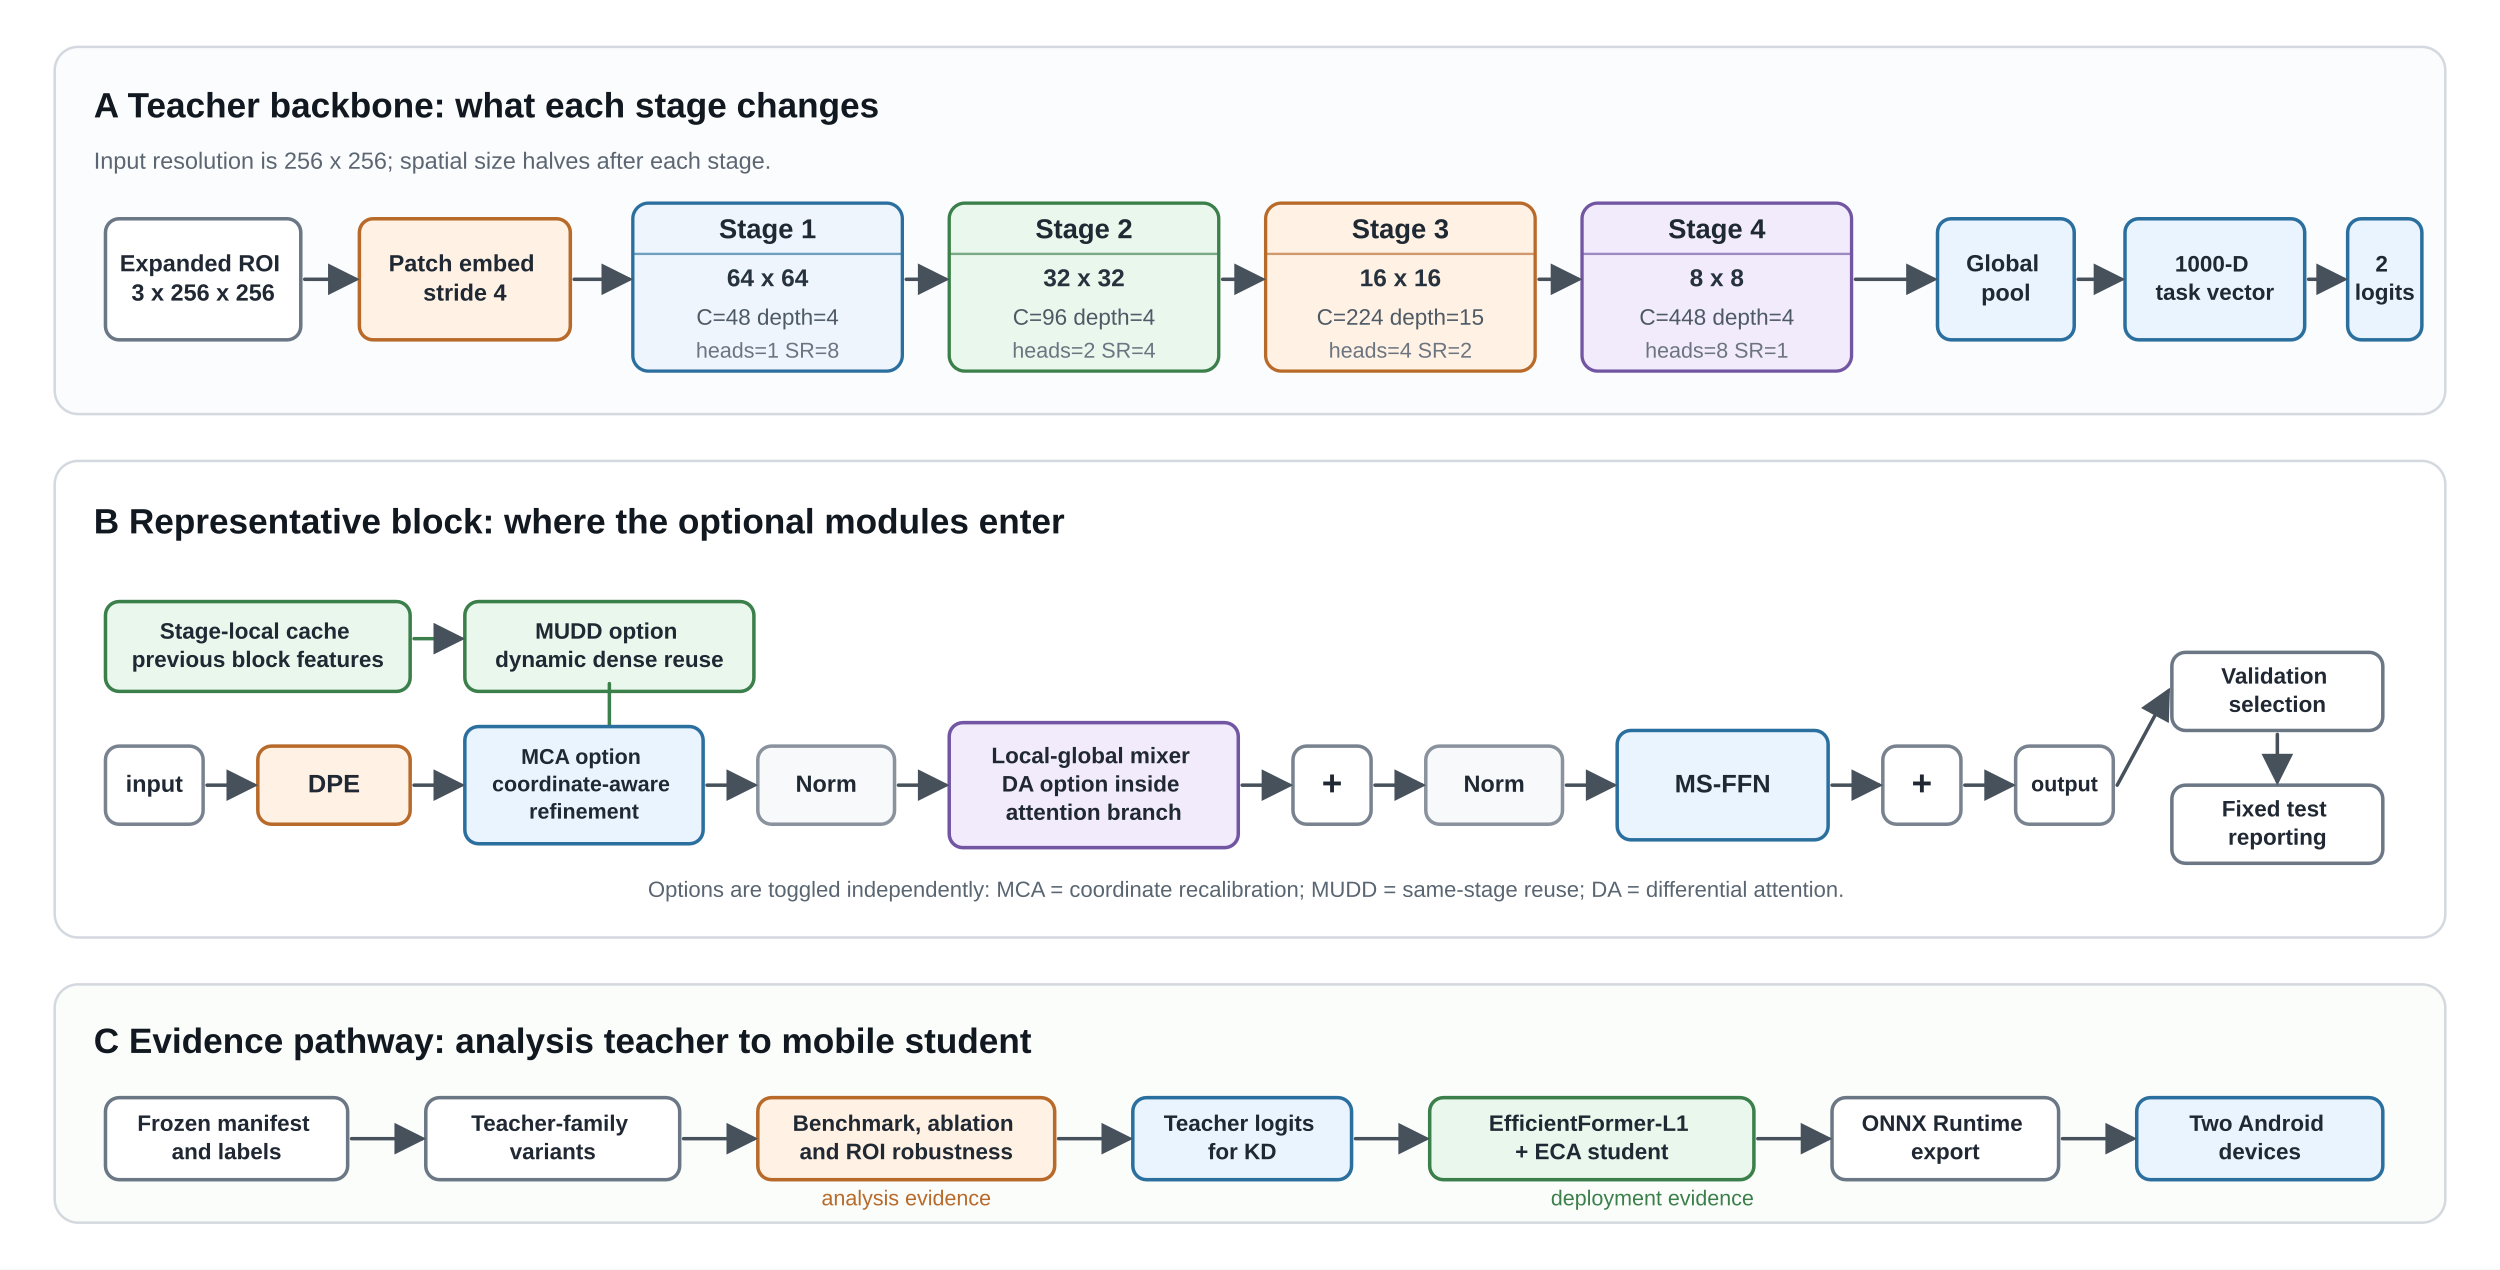
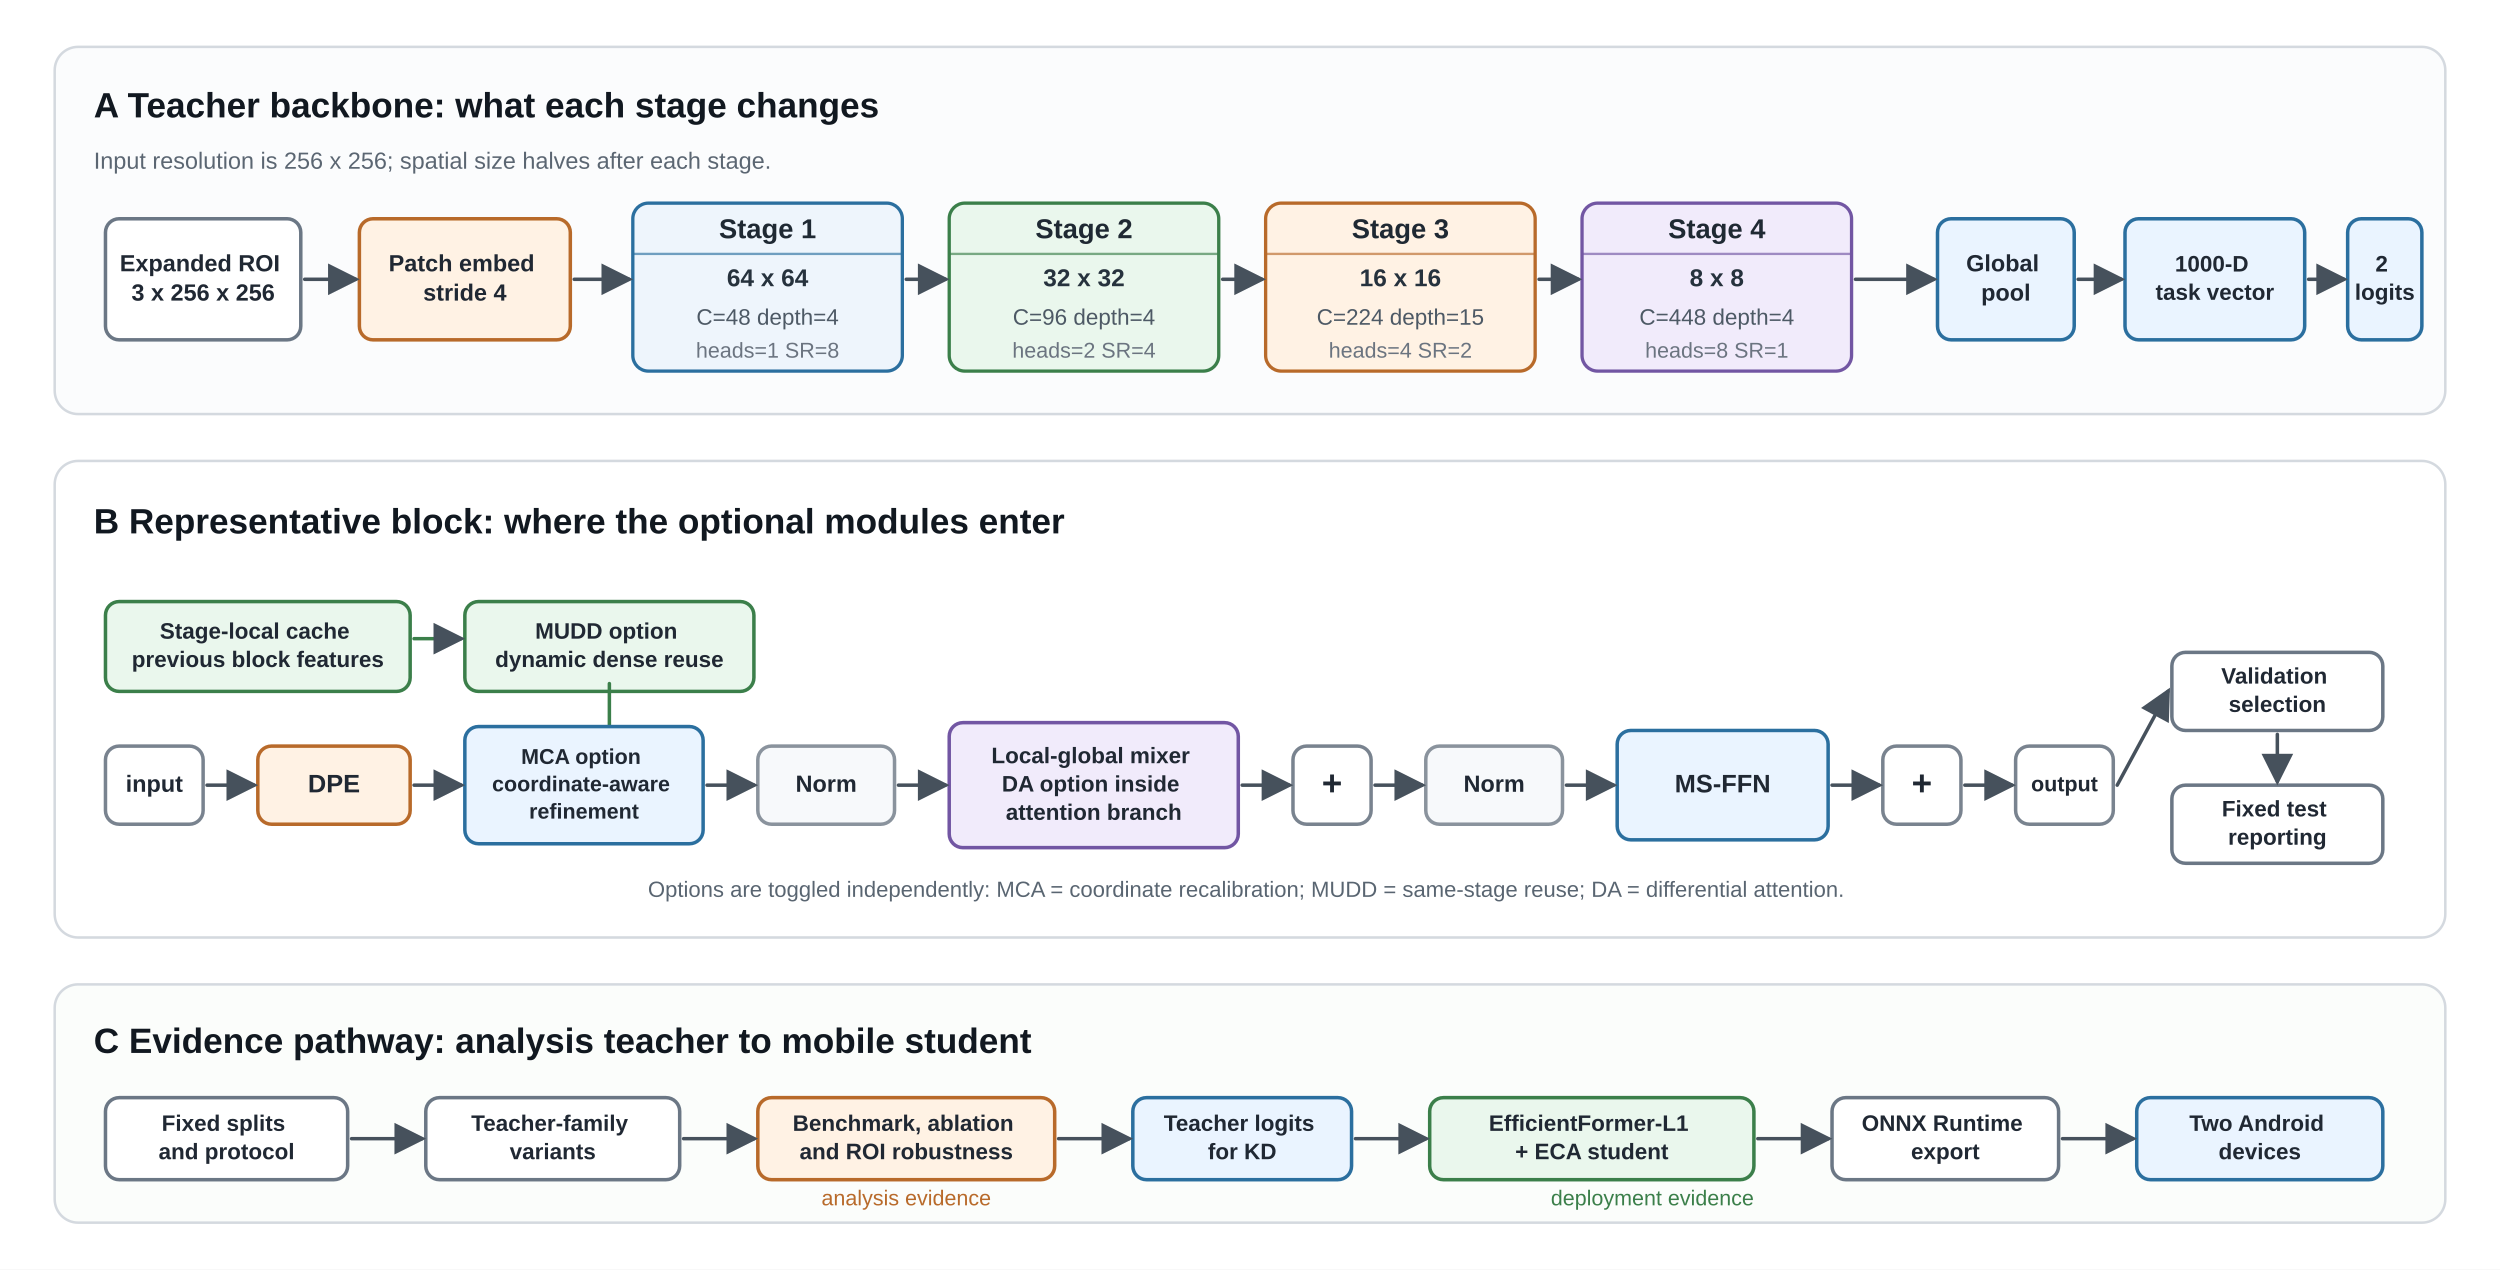
<svg xmlns="http://www.w3.org/2000/svg" width="1280" height="650" viewBox="0 0 1280 650">
  <defs>
    <marker id="arrow" markerWidth="9" markerHeight="9" refX="7.8" refY="4.5" orient="auto">
      <path d="M0,0 L9,4.5 L0,9 Z" fill="#46515c" />
    </marker>
    <style>
    text { font-family: Arial, Helvetica, sans-serif; }
  </style>
  </defs>
  <rect x="0" y="0" width="1280" height="650" fill="#ffffff" />
  <rect class="" x="28" y="24" width="1224" height="188" rx="12" fill="#fbfcfd" stroke="#d4d9df" stroke-width="1.3" />
  <text x="48" y="55.0" text-anchor="start" dominant-baseline="middle" font-size="18" font-weight="700" fill="#111820">
    <tspan x="48" dy="0">A  Teacher backbone: what each stage changes</tspan>
  </text>
  <text x="48" y="83.0" text-anchor="start" dominant-baseline="middle" font-size="12" font-weight="400" fill="#5b6672">
    <tspan x="48" dy="0">Input resolution is 256 x 256; spatial size halves after each stage.</tspan>
  </text>
  <rect class="" x="54" y="112" width="100" height="62" rx="7" fill="#ffffff" stroke="#6b7785" stroke-width="1.8" />
  <text x="104.0" y="135.5" text-anchor="middle" dominant-baseline="middle" font-size="12" font-weight="600" fill="#202833">
    <tspan x="104.0" dy="0">Expanded ROI</tspan>
    <tspan x="104.0" dy="15">3 x 256 x 256</tspan>
  </text>
  <rect class="" x="184" y="112" width="108" height="62" rx="7" fill="#fff2e4" stroke="#b86a2a" stroke-width="1.8" />
  <text x="238.0" y="135.5" text-anchor="middle" dominant-baseline="middle" font-size="12" font-weight="600" fill="#202833">
    <tspan x="238.0" dy="0">Patch embed</tspan>
    <tspan x="238.0" dy="15">stride 4</tspan>
  </text>
  <rect class="" x="324" y="104" width="138" height="86" rx="8" fill="#eef5fc" stroke="#2b6f9f" stroke-width="1.7" />
  <line x1="324" y1="130" x2="462" y2="130" stroke="#2b6f9f" stroke-width="1.2" opacity="0.65" />
  <text x="393" y="118.0" text-anchor="middle" dominant-baseline="middle" font-size="14" font-weight="700" fill="#1f2933">
    <tspan x="393" dy="0">Stage 1</tspan>
  </text>
  <text x="393" y="143.0" text-anchor="middle" dominant-baseline="middle" font-size="12.5" font-weight="700" fill="#26323d">
    <tspan x="393" dy="0">64 x 64</tspan>
  </text>
  <text x="393" y="163.0" text-anchor="middle" dominant-baseline="middle" font-size="11.5" font-weight="400" fill="#4d5965">
    <tspan x="393" dy="0">C=48  depth=4</tspan>
  </text>
  <text x="393" y="180.0" text-anchor="middle" dominant-baseline="middle" font-size="11" font-weight="400" fill="#6b7480">
    <tspan x="393" dy="0">heads=1  SR=8</tspan>
  </text>
  <rect class="" x="486" y="104" width="138" height="86" rx="8" fill="#eaf7ed" stroke="#3b7f4a" stroke-width="1.7" />
  <line x1="486" y1="130" x2="624" y2="130" stroke="#3b7f4a" stroke-width="1.2" opacity="0.65" />
  <text x="555" y="118.0" text-anchor="middle" dominant-baseline="middle" font-size="14" font-weight="700" fill="#1f2933">
    <tspan x="555" dy="0">Stage 2</tspan>
  </text>
  <text x="555" y="143.0" text-anchor="middle" dominant-baseline="middle" font-size="12.5" font-weight="700" fill="#26323d">
    <tspan x="555" dy="0">32 x 32</tspan>
  </text>
  <text x="555" y="163.0" text-anchor="middle" dominant-baseline="middle" font-size="11.5" font-weight="400" fill="#4d5965">
    <tspan x="555" dy="0">C=96  depth=4</tspan>
  </text>
  <text x="555" y="180.0" text-anchor="middle" dominant-baseline="middle" font-size="11" font-weight="400" fill="#6b7480">
    <tspan x="555" dy="0">heads=2  SR=4</tspan>
  </text>
  <rect class="" x="648" y="104" width="138" height="86" rx="8" fill="#fff2e4" stroke="#b86a2a" stroke-width="1.7" />
  <line x1="648" y1="130" x2="786" y2="130" stroke="#b86a2a" stroke-width="1.2" opacity="0.65" />
  <text x="717" y="118.0" text-anchor="middle" dominant-baseline="middle" font-size="14" font-weight="700" fill="#1f2933">
    <tspan x="717" dy="0">Stage 3</tspan>
  </text>
  <text x="717" y="143.0" text-anchor="middle" dominant-baseline="middle" font-size="12.5" font-weight="700" fill="#26323d">
    <tspan x="717" dy="0">16 x 16</tspan>
  </text>
  <text x="717" y="163.0" text-anchor="middle" dominant-baseline="middle" font-size="11.5" font-weight="400" fill="#4d5965">
    <tspan x="717" dy="0">C=224  depth=15</tspan>
  </text>
  <text x="717" y="180.0" text-anchor="middle" dominant-baseline="middle" font-size="11" font-weight="400" fill="#6b7480">
    <tspan x="717" dy="0">heads=4  SR=2</tspan>
  </text>
  <rect class="" x="810" y="104" width="138" height="86" rx="8" fill="#f1ebfb" stroke="#7256a3" stroke-width="1.7" />
  <line x1="810" y1="130" x2="948" y2="130" stroke="#7256a3" stroke-width="1.2" opacity="0.65" />
  <text x="879" y="118.0" text-anchor="middle" dominant-baseline="middle" font-size="14" font-weight="700" fill="#1f2933">
    <tspan x="879" dy="0">Stage 4</tspan>
  </text>
  <text x="879" y="143.0" text-anchor="middle" dominant-baseline="middle" font-size="12.5" font-weight="700" fill="#26323d">
    <tspan x="879" dy="0">8 x 8</tspan>
  </text>
  <text x="879" y="163.0" text-anchor="middle" dominant-baseline="middle" font-size="11.5" font-weight="400" fill="#4d5965">
    <tspan x="879" dy="0">C=448  depth=4</tspan>
  </text>
  <text x="879" y="180.0" text-anchor="middle" dominant-baseline="middle" font-size="11" font-weight="400" fill="#6b7480">
    <tspan x="879" dy="0">heads=8  SR=1</tspan>
  </text>
  <rect class="" x="992" y="112" width="70" height="62" rx="7" fill="#eaf4ff" stroke="#2b6f9f" stroke-width="1.8" />
  <text x="1027.0" y="135.5" text-anchor="middle" dominant-baseline="middle" font-size="12" font-weight="600" fill="#202833">
    <tspan x="1027.0" dy="0">Global</tspan>
    <tspan x="1027.0" dy="15">pool</tspan>
  </text>
  <rect class="" x="1088" y="112" width="92" height="62" rx="7" fill="#eaf4ff" stroke="#2b6f9f" stroke-width="1.8" />
  <text x="1134.0" y="135.75" text-anchor="middle" dominant-baseline="middle" font-size="11.5" font-weight="600" fill="#202833">
    <tspan x="1134.0" dy="0">1000-D</tspan>
    <tspan x="1134.0" dy="14.5">task vector</tspan>
  </text>
  <rect class="" x="1202" y="112" width="38" height="62" rx="7" fill="#eaf4ff" stroke="#2b6f9f" stroke-width="1.8" />
  <text x="1221.0" y="135.75" text-anchor="middle" dominant-baseline="middle" font-size="11.5" font-weight="700" fill="#202833">
    <tspan x="1221.0" dy="0">2</tspan>
    <tspan x="1221.0" dy="14.5">logits</tspan>
  </text>
  <line x1="156" y1="143" x2="182" y2="143" stroke="#46515c" stroke-width="1.8" stroke-linecap="round" marker-end="url(#arrow)" />
  <line x1="294" y1="143" x2="322" y2="143" stroke="#46515c" stroke-width="1.8" stroke-linecap="round" marker-end="url(#arrow)" />
  <line x1="464" y1="143" x2="484" y2="143" stroke="#46515c" stroke-width="1.8" stroke-linecap="round" marker-end="url(#arrow)" />
  <line x1="626" y1="143" x2="646" y2="143" stroke="#46515c" stroke-width="1.8" stroke-linecap="round" marker-end="url(#arrow)" />
  <line x1="788" y1="143" x2="808" y2="143" stroke="#46515c" stroke-width="1.8" stroke-linecap="round" marker-end="url(#arrow)" />
  <line x1="950" y1="143" x2="990" y2="143" stroke="#46515c" stroke-width="1.8" stroke-linecap="round" marker-end="url(#arrow)" />
  <line x1="1064" y1="143" x2="1086" y2="143" stroke="#46515c" stroke-width="1.8" stroke-linecap="round" marker-end="url(#arrow)" />
  <line x1="1182" y1="143" x2="1200" y2="143" stroke="#46515c" stroke-width="1.8" stroke-linecap="round" marker-end="url(#arrow)" />
  <rect class="" x="28" y="236" width="1224" height="244" rx="12" fill="#ffffff" stroke="#d4d9df" stroke-width="1.3" />
  <text x="48" y="268.0" text-anchor="start" dominant-baseline="middle" font-size="18" font-weight="700" fill="#111820">
    <tspan x="48" dy="0">B  Representative block: where the optional modules enter</tspan>
  </text>
  <rect class="" x="54" y="308" width="156" height="46" rx="7" fill="#eaf7ed" stroke="#3b7f4a" stroke-width="1.8" />
  <text x="132.0" y="323.75" text-anchor="middle" dominant-baseline="middle" font-size="11.5" font-weight="600" fill="#202833">
    <tspan x="132.0" dy="0">Stage-local cache</tspan>
    <tspan x="132.0" dy="14.5">previous block features</tspan>
  </text>
  <rect class="" x="238" y="308" width="148" height="46" rx="7" fill="#eaf7ed" stroke="#3b7f4a" stroke-width="1.8" />
  <text x="312.0" y="323.75" text-anchor="middle" dominant-baseline="middle" font-size="11.5" font-weight="700" fill="#202833">
    <tspan x="312.0" dy="0">MUDD option</tspan>
    <tspan x="312.0" dy="14.5">dynamic dense reuse</tspan>
  </text>
  <line x1="212" y1="327" x2="236" y2="327" stroke="#3b7f4a" stroke-width="1.8" stroke-linecap="round" marker-end="url(#arrow)" />
  <line x1="312" y1="350" x2="312" y2="396" stroke="#3b7f4a" stroke-width="1.8" stroke-linecap="round" marker-end="url(#arrow)" />
  <rect class="" x="54" y="382" width="50" height="40" rx="7" fill="#ffffff" stroke="#79838f" stroke-width="1.8" />
  <text x="79.0" y="402.0" text-anchor="middle" dominant-baseline="middle" font-size="12" font-weight="600" fill="#202833">
    <tspan x="79.0" dy="0">input</tspan>
  </text>
  <rect class="" x="132" y="382" width="78" height="40" rx="7" fill="#fff2e4" stroke="#b86a2a" stroke-width="1.8" />
  <text x="171.0" y="402.0" text-anchor="middle" dominant-baseline="middle" font-size="13" font-weight="600" fill="#202833">
    <tspan x="171.0" dy="0">DPE</tspan>
  </text>
  <rect class="" x="238" y="372" width="122" height="60" rx="7" fill="#eaf4ff" stroke="#2b6f9f" stroke-width="1.8" />
  <text x="299.0" y="388.0" text-anchor="middle" dominant-baseline="middle" font-size="11" font-weight="700" fill="#202833">
    <tspan x="299.0" dy="0">MCA option</tspan>
    <tspan x="299.0" dy="14">coordinate-aware</tspan>
    <tspan x="299.0" dy="14">refinement</tspan>
  </text>
  <rect class="" x="388" y="382" width="70" height="40" rx="7" fill="#f7f9fb" stroke="#8a939d" stroke-width="1.8" />
  <text x="423.0" y="402.0" text-anchor="middle" dominant-baseline="middle" font-size="12" font-weight="600" fill="#202833">
    <tspan x="423.0" dy="0">Norm</tspan>
  </text>
  <rect class="" x="486" y="370" width="148" height="64" rx="7" fill="#f1ebfb" stroke="#7256a3" stroke-width="1.8" />
  <text x="560.0" y="387.5" text-anchor="middle" dominant-baseline="middle" font-size="11.5" font-weight="700" fill="#202833">
    <tspan x="560.0" dy="0">Local-global mixer</tspan>
    <tspan x="560.0" dy="14.5">DA option inside</tspan>
    <tspan x="560.0" dy="14.5">attention branch</tspan>
  </text>
  <rect class="" x="662" y="382" width="40" height="40" rx="7" fill="#ffffff" stroke="#79838f" stroke-width="1.8" />
  <text x="682.0" y="402.0" text-anchor="middle" dominant-baseline="middle" font-size="18" font-weight="600" fill="#202833">
    <tspan x="682.0" dy="0">+</tspan>
  </text>
  <rect class="" x="730" y="382" width="70" height="40" rx="7" fill="#f7f9fb" stroke="#8a939d" stroke-width="1.8" />
  <text x="765.0" y="402.0" text-anchor="middle" dominant-baseline="middle" font-size="12" font-weight="600" fill="#202833">
    <tspan x="765.0" dy="0">Norm</tspan>
  </text>
  <rect class="" x="828" y="374" width="108" height="56" rx="7" fill="#eaf4ff" stroke="#2b6f9f" stroke-width="1.8" />
  <text x="882.0" y="402.0" text-anchor="middle" dominant-baseline="middle" font-size="13" font-weight="700" fill="#202833">
    <tspan x="882.0" dy="0">MS-FFN</tspan>
  </text>
  <rect class="" x="964" y="382" width="40" height="40" rx="7" fill="#ffffff" stroke="#79838f" stroke-width="1.8" />
  <text x="984.0" y="402.0" text-anchor="middle" dominant-baseline="middle" font-size="18" font-weight="600" fill="#202833">
    <tspan x="984.0" dy="0">+</tspan>
  </text>
  <rect class="" x="1032" y="382" width="50" height="40" rx="7" fill="#ffffff" stroke="#79838f" stroke-width="1.8" />
  <text x="1057.0" y="402.0" text-anchor="middle" dominant-baseline="middle" font-size="11" font-weight="600" fill="#202833">
    <tspan x="1057.0" dy="0">output</tspan>
  </text>
  <line x1="106" y1="402" x2="130" y2="402" stroke="#46515c" stroke-width="1.8" stroke-linecap="round" marker-end="url(#arrow)" />
  <line x1="212" y1="402" x2="236" y2="402" stroke="#46515c" stroke-width="1.8" stroke-linecap="round" marker-end="url(#arrow)" />
  <line x1="362" y1="402" x2="386" y2="402" stroke="#46515c" stroke-width="1.8" stroke-linecap="round" marker-end="url(#arrow)" />
  <line x1="460" y1="402" x2="484" y2="402" stroke="#46515c" stroke-width="1.8" stroke-linecap="round" marker-end="url(#arrow)" />
  <line x1="636" y1="402" x2="660" y2="402" stroke="#46515c" stroke-width="1.8" stroke-linecap="round" marker-end="url(#arrow)" />
  <line x1="704" y1="402" x2="728" y2="402" stroke="#46515c" stroke-width="1.8" stroke-linecap="round" marker-end="url(#arrow)" />
  <line x1="802" y1="402" x2="826" y2="402" stroke="#46515c" stroke-width="1.8" stroke-linecap="round" marker-end="url(#arrow)" />
  <line x1="938" y1="402" x2="962" y2="402" stroke="#46515c" stroke-width="1.8" stroke-linecap="round" marker-end="url(#arrow)" />
  <line x1="1006" y1="402" x2="1030" y2="402" stroke="#46515c" stroke-width="1.8" stroke-linecap="round" marker-end="url(#arrow)" />
  <rect class="" x="1112" y="334" width="108" height="40" rx="7" fill="#ffffff" stroke="#6b7785" stroke-width="1.8" />
  <text x="1166.0" y="346.75" text-anchor="middle" dominant-baseline="middle" font-size="11.5" font-weight="700" fill="#202833">
    <tspan x="1166.0" dy="0">Validation</tspan>
    <tspan x="1166.0" dy="14.5">selection</tspan>
  </text>
  <rect class="" x="1112" y="402" width="108" height="40" rx="7" fill="#ffffff" stroke="#6b7785" stroke-width="1.8" />
  <text x="1166.0" y="414.75" text-anchor="middle" dominant-baseline="middle" font-size="11.5" font-weight="700" fill="#202833">
    <tspan x="1166.0" dy="0">Fixed test</tspan>
    <tspan x="1166.0" dy="14.5">reporting</tspan>
  </text>
  <line x1="1084" y1="402" x2="1110" y2="354" stroke="#46515c" stroke-width="1.8" stroke-linecap="round" marker-end="url(#arrow)" />
  <line x1="1166" y1="376" x2="1166" y2="400" stroke="#46515c" stroke-width="1.8" stroke-linecap="round" marker-end="url(#arrow)" />
  <text x="638" y="456.0" text-anchor="middle" dominant-baseline="middle" font-size="11.3" font-weight="400" fill="#596571">
    <tspan x="638" dy="0">Options are toggled independently: MCA = coordinate recalibration; MUDD = same-stage reuse; DA = differential attention.</tspan>
  </text>
  <rect class="" x="28" y="504" width="1224" height="122" rx="12" fill="#fbfdfb" stroke="#d4d9df" stroke-width="1.3" />
  <text x="48" y="534.0" text-anchor="start" dominant-baseline="middle" font-size="18" font-weight="700" fill="#111820">
    <tspan x="48" dy="0">C  Evidence pathway: analysis teacher to mobile student</tspan>
  </text>
  <rect class="" x="54" y="562" width="124" height="42" rx="7" fill="#ffffff" stroke="#6b7785" stroke-width="1.8" />
  <text x="116.0" y="575.75" text-anchor="middle" dominant-baseline="middle" font-size="11.5" font-weight="600" fill="#202833">
-     <tspan x="116.0" dy="0">Frozen manifest</tspan>
-     <tspan x="116.0" dy="14.5">and labels</tspan>
+     <tspan x="116.0" dy="0">Fixed splits</tspan>
+     <tspan x="116.0" dy="14.5">and protocol</tspan>
  </text>
  <rect class="" x="218" y="562" width="130" height="42" rx="7" fill="#ffffff" stroke="#6b7785" stroke-width="1.8" />
  <text x="283.0" y="575.75" text-anchor="middle" dominant-baseline="middle" font-size="11.5" font-weight="600" fill="#202833">
    <tspan x="283.0" dy="0">Teacher-family</tspan>
    <tspan x="283.0" dy="14.5">variants</tspan>
  </text>
  <rect class="" x="388" y="562" width="152" height="42" rx="7" fill="#fff2e4" stroke="#b86a2a" stroke-width="1.8" />
  <text x="464.0" y="575.75" text-anchor="middle" dominant-baseline="middle" font-size="11.5" font-weight="600" fill="#202833">
    <tspan x="464.0" dy="0">Benchmark, ablation</tspan>
    <tspan x="464.0" dy="14.5">and ROI robustness</tspan>
  </text>
  <rect class="" x="580" y="562" width="112" height="42" rx="7" fill="#eaf4ff" stroke="#2b6f9f" stroke-width="1.8" />
  <text x="636.0" y="575.75" text-anchor="middle" dominant-baseline="middle" font-size="11.5" font-weight="600" fill="#202833">
    <tspan x="636.0" dy="0">Teacher logits</tspan>
    <tspan x="636.0" dy="14.5">for KD</tspan>
  </text>
  <rect class="" x="732" y="562" width="166" height="42" rx="7" fill="#eaf7ed" stroke="#3b7f4a" stroke-width="1.8" />
  <text x="815.0" y="575.75" text-anchor="middle" dominant-baseline="middle" font-size="11.5" font-weight="700" fill="#202833">
    <tspan x="815.0" dy="0">EfficientFormer-L1</tspan>
    <tspan x="815.0" dy="14.5">+ ECA student</tspan>
  </text>
  <rect class="" x="938" y="562" width="116" height="42" rx="7" fill="#ffffff" stroke="#6b7785" stroke-width="1.8" />
  <text x="996.0" y="575.75" text-anchor="middle" dominant-baseline="middle" font-size="11.5" font-weight="600" fill="#202833">
    <tspan x="996.0" dy="0">ONNX Runtime</tspan>
    <tspan x="996.0" dy="14.5">export</tspan>
  </text>
  <rect class="" x="1094" y="562" width="126" height="42" rx="7" fill="#eaf4ff" stroke="#2b6f9f" stroke-width="1.8" />
  <text x="1157.0" y="575.75" text-anchor="middle" dominant-baseline="middle" font-size="11.5" font-weight="700" fill="#202833">
    <tspan x="1157.0" dy="0">Two Android</tspan>
    <tspan x="1157.0" dy="14.5">devices</tspan>
  </text>
  <line x1="180" y1="583" x2="216" y2="583" stroke="#46515c" stroke-width="1.8" stroke-linecap="round" marker-end="url(#arrow)" />
  <line x1="350" y1="583" x2="386" y2="583" stroke="#46515c" stroke-width="1.8" stroke-linecap="round" marker-end="url(#arrow)" />
  <line x1="542" y1="583" x2="578" y2="583" stroke="#46515c" stroke-width="1.8" stroke-linecap="round" marker-end="url(#arrow)" />
  <line x1="694" y1="583" x2="730" y2="583" stroke="#46515c" stroke-width="1.8" stroke-linecap="round" marker-end="url(#arrow)" />
  <line x1="900" y1="583" x2="936" y2="583" stroke="#46515c" stroke-width="1.8" stroke-linecap="round" marker-end="url(#arrow)" />
  <line x1="1056" y1="583" x2="1092" y2="583" stroke="#46515c" stroke-width="1.8" stroke-linecap="round" marker-end="url(#arrow)" />
  <text x="464" y="614.0" text-anchor="middle" dominant-baseline="middle" font-size="11" font-weight="400" fill="#b86a2a">
    <tspan x="464" dy="0">analysis evidence</tspan>
  </text>
  <text x="846" y="614.0" text-anchor="middle" dominant-baseline="middle" font-size="11" font-weight="400" fill="#3b7f4a">
    <tspan x="846" dy="0">deployment evidence</tspan>
  </text>
</svg>
